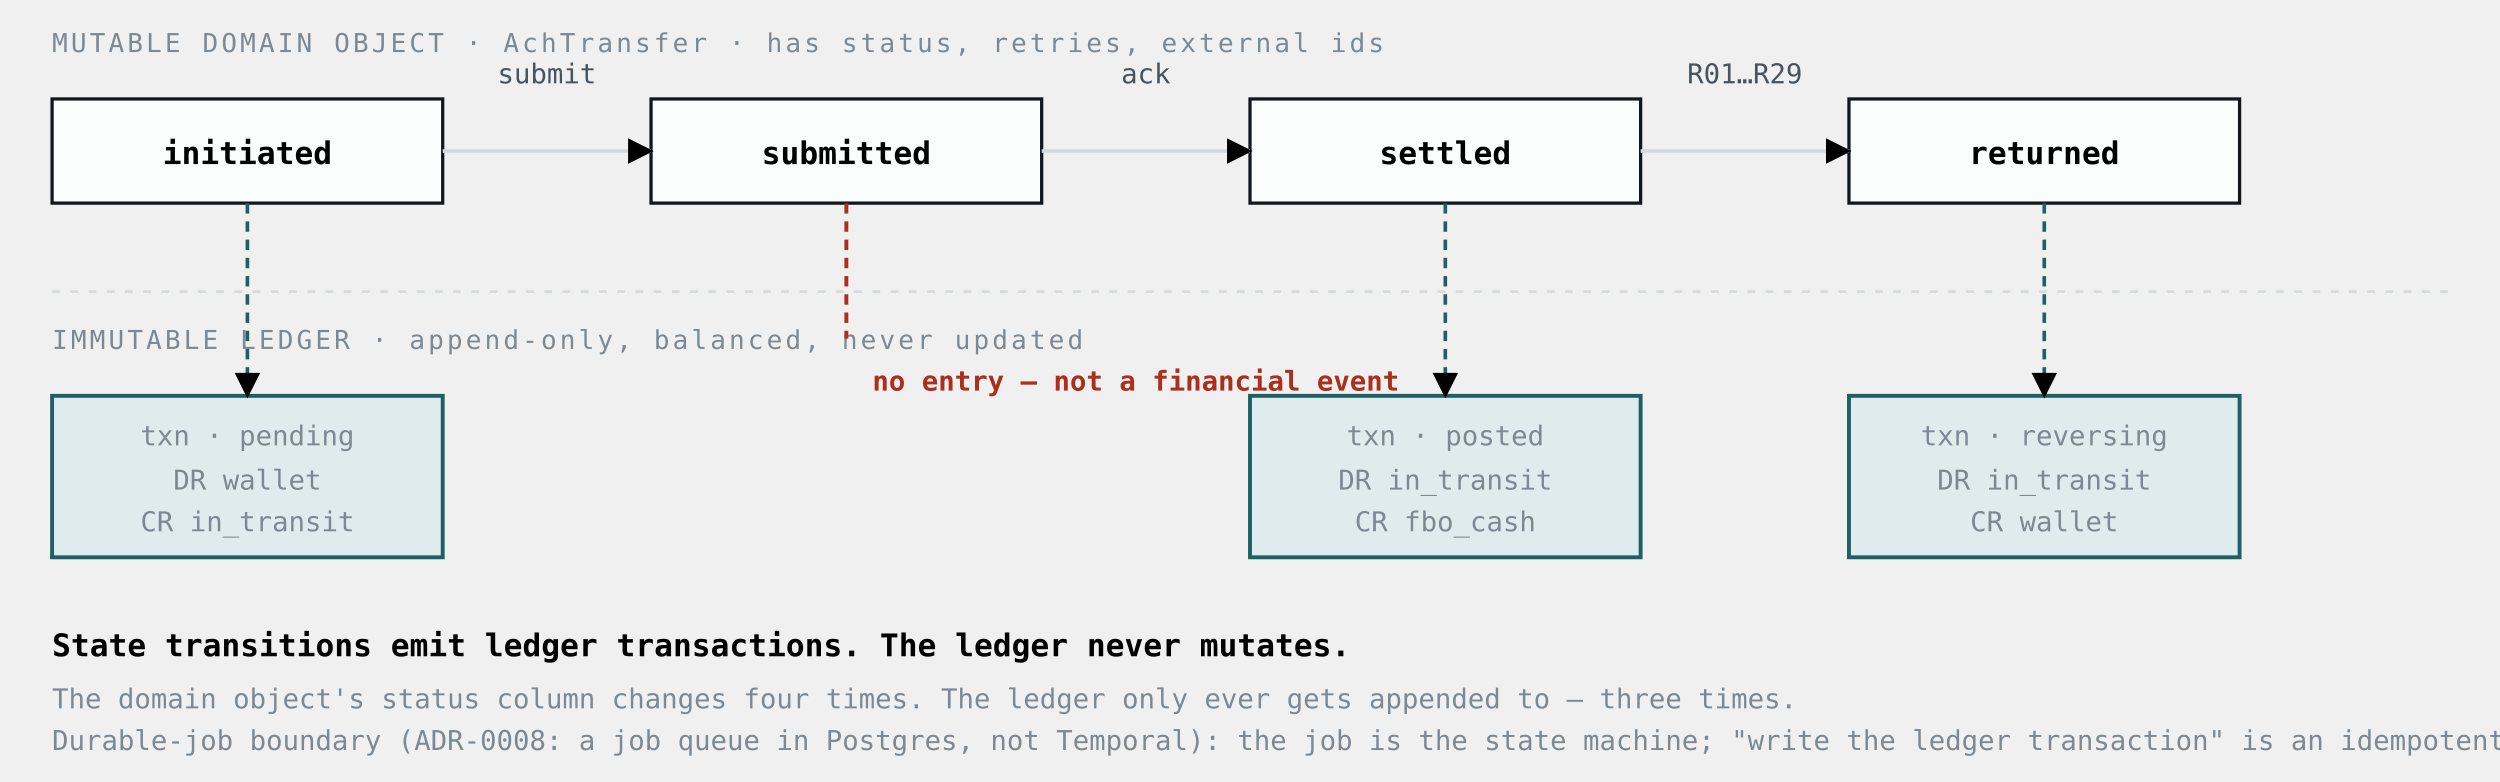
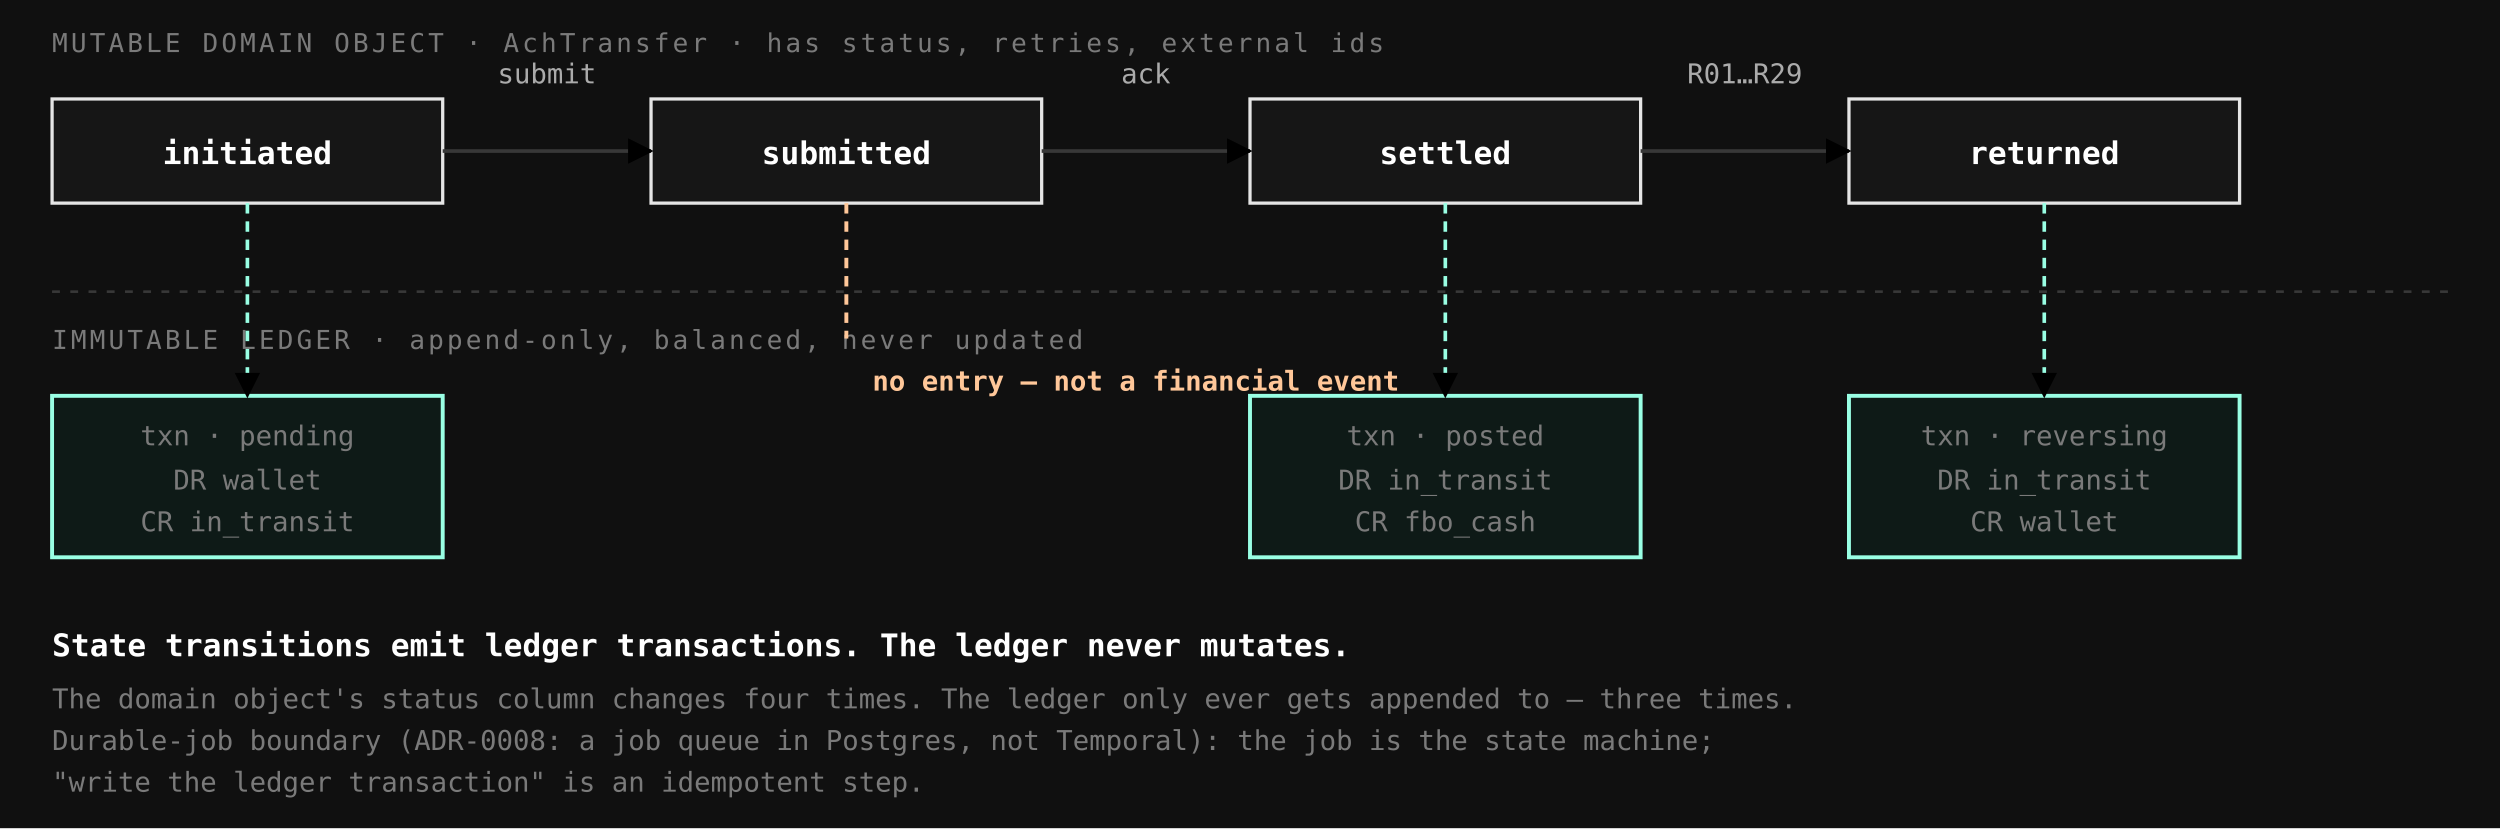
- <svg xmlns="http://www.w3.org/2000/svg" viewBox="0 0 960 300" role="img" aria-label="Diagram showing an ACH transfer state machine on top with four states, and below it the immutable ledger transactions emitted by only some of those transitions; the submitted-to-Fed transition emits nothing.">
+ <svg xmlns="http://www.w3.org/2000/svg" viewBox="0 0 960 318" role="img" aria-label="Diagram showing an ACH transfer state machine on top with four states, and below it the immutable ledger transactions emitted by only some of those transitions; the submitted-to-Fed transition emits nothing.">
  <style>
+   /* Vesper, dark-only, same as the site: #101010 ground, #FFC799 for the path
+      that carries the emphasis, #99FFE4 for the ledger, neutral greys for
+      everything else. One palette, no media query: through `img` the old
+      `prefers-color-scheme` block answered to the OS, not the site. The `.t-lbl`
+      fills are load-bearing -- without one, SVG text falls back to black. */
  text { font-family: ui-monospace, "SF Mono", Menlo, Consolas, monospace; }
-   .s-cool { stroke: #1f5f66; color: #1f5f66; }
-   .s-faint { stroke: #d3dade; }
-   .s-fill-card { fill: #fbfcfc; }
-   .s-fill-cool { fill: #dfeced; }
-   .s-fill-hot { fill: #f5e4e0; }
-   .s-hot { stroke: #ab2f1c; color: #ab2f1c; }
-   .s-stroke { stroke: #12171c; }
-   .t-edge { font-size: 10.5px; fill: #46545f; }
-   .t-hdr { font-size: 10px; letter-spacing: .12em; fill: #7b8994; }
-   .t-hot { font-size: 10.5px; fill: #ab2f1c; font-weight: 600; }
-   .t-lbl { font-size: 12px; font-weight: 600; }
-   .t-sub { font-size: 10.5px; fill: #7b8994; }
-   @media (prefers-color-scheme: dark) {
-     .s-cool { stroke: #6fb3ba; color: #6fb3ba; }
-     .s-faint { stroke: #2a343a; }
-     .s-fill-card { fill: #141a1e; }
-     .s-fill-cool { fill: #142428; }
-     .s-fill-hot { fill: #2c1a16; }
-     .s-hot { stroke: #e2705a; color: #e2705a; }
-     .s-stroke { stroke: #e4eaed; }
-     .t-edge { font-size: 10.5px; fill: #9dabb4; }
-     .t-hdr { font-size: 10px; letter-spacing: .12em; fill: #6d7c86; }
-     .t-hot { font-size: 10.5px; fill: #e2705a; font-weight: 600; }
-     .t-lbl { font-size: 12px; font-weight: 600; }
-     .t-sub { font-size: 10.5px; fill: #6d7c86; }
-   }
+   .bg { fill: #101010; }
+   .s-cool { stroke: #99ffe4; color: #99ffe4; }
+   .s-faint { stroke: #383838; color: #383838; }
+   .s-fill-card { fill: #161616; }
+   .s-fill-cool { fill: #0e1a17; }
+   .s-fill-hot { fill: #201811; }
+   .s-hot { stroke: #ffc799; color: #ffc799; }
+   .s-stroke { stroke: #e5e5e5; }
+   .t-edge { font-size: 10.5px; fill: #ababab; }
+   .t-hdr { font-size: 10px; letter-spacing: .12em; fill: #7a7a7a; }
+   .t-hot { font-size: 10.5px; fill: #ffc799; font-weight: 600; }
+   .t-lbl { font-size: 12px; font-weight: 600; fill: #ffffff; }
+   .t-lbl.s-cool { fill: #99ffe4; }
+   .t-lbl.s-hot { fill: #ffc799; }
+   .t-sub { font-size: 10.5px; fill: #7a7a7a; }
  </style>
+   <rect class="bg" x="0" y="0" width="100%" height="100%" />
  <defs>
    <marker id="ah3" viewBox="0 0 10 10" refX="9" refY="5" markerWidth="7" markerHeight="7" orient="auto-start-reverse">
      <path d="M0,0 L10,5 L0,10 z" fill="currentColor" />
    </marker>
  </defs>
  <text class="t-hdr" x="20" y="20">MUTABLE DOMAIN OBJECT · AchTransfer · has status, retries, external ids</text>
  <g class="s-stroke" stroke-width="1.25">
    <rect class="s-fill-card" x="20" y="38" width="150" height="40" />
    <rect class="s-fill-card" x="250" y="38" width="150" height="40" />
    <rect class="s-fill-card" x="480" y="38" width="150" height="40" />
    <rect class="s-fill-card" x="710" y="38" width="150" height="40" />
  </g>
  <text class="t-lbl" x="95" y="63" text-anchor="middle">initiated</text>
  <text class="t-lbl" x="325" y="63" text-anchor="middle">submitted</text>
  <text class="t-lbl" x="555" y="63" text-anchor="middle">settled</text>
  <text class="t-lbl" x="785" y="63" text-anchor="middle">returned</text>
  <g class="s-faint" stroke-width="1.4" fill="none">
    <line x1="170" y1="58" x2="250" y2="58" marker-end="url(#ah3)" />
    <line x1="400" y1="58" x2="480" y2="58" marker-end="url(#ah3)" />
    <line x1="630" y1="58" x2="710" y2="58" marker-end="url(#ah3)" />
  </g>
  <text class="t-edge" x="210" y="32" text-anchor="middle">submit</text>
  <text class="t-edge" x="440" y="32" text-anchor="middle">ack</text>
  <text class="t-edge" x="670" y="32" text-anchor="middle">R01…R29</text>
  <line class="s-faint" x1="20" y1="112" x2="940" y2="112" stroke-width="1" stroke-dasharray="3 4" />
  <text class="t-hdr" x="20" y="134">IMMUTABLE LEDGER · append-only, balanced, never updated</text>
  <g class="s-cool" stroke-width="1.5">
    <rect class="s-fill-cool" x="20" y="152" width="150" height="62" />
    <rect class="s-fill-cool" x="480" y="152" width="150" height="62" />
    <rect class="s-fill-cool" x="710" y="152" width="150" height="62" />
  </g>
  <text class="t-sub" x="95" y="171" text-anchor="middle">txn · pending</text>
  <text class="t-sub" x="95" y="188" text-anchor="middle">DR wallet</text>
  <text class="t-sub" x="95" y="204" text-anchor="middle">CR in_transit</text>
  <text class="t-sub" x="555" y="171" text-anchor="middle">txn · posted</text>
  <text class="t-sub" x="555" y="188" text-anchor="middle">DR in_transit</text>
  <text class="t-sub" x="555" y="204" text-anchor="middle">CR fbo_cash</text>
  <text class="t-sub" x="785" y="171" text-anchor="middle">txn · reversing</text>
  <text class="t-sub" x="785" y="188" text-anchor="middle">DR in_transit</text>
  <text class="t-sub" x="785" y="204" text-anchor="middle">CR wallet</text>
  <g class="s-cool" stroke-width="1.4" fill="none" stroke-dasharray="4 3">
    <line x1="95" y1="78" x2="95" y2="152" marker-end="url(#ah3)" />
    <line x1="555" y1="78" x2="555" y2="152" marker-end="url(#ah3)" />
    <line x1="785" y1="78" x2="785" y2="152" marker-end="url(#ah3)" />
  </g>
  <g class="s-hot" stroke-width="1.5" fill="none" stroke-dasharray="4 3">
    <line x1="325" y1="78" x2="325" y2="130" />
  </g>
  <text class="t-hot" x="335" y="150">no entry — not a financial event</text>
  <text class="t-lbl" x="20" y="252">State transitions emit ledger transactions. The ledger never mutates.</text>
  <text class="t-sub" x="20" y="272">The domain object's status column changes four times. The ledger only ever gets appended to — three times.</text>
-   <text class="t-sub" x="20" y="288">Durable-job boundary (ADR-0008: a job queue in Postgres, not Temporal): the job is the state machine; "write the ledger transaction" is an idempotent step.</text>
+   <text class="t-sub" x="20" y="288">Durable-job boundary (ADR-0008: a job queue in Postgres, not Temporal): the job is the state machine;</text>
+   <text class="t-sub" x="20" y="304">"write the ledger transaction" is an idempotent step.</text>
</svg>
